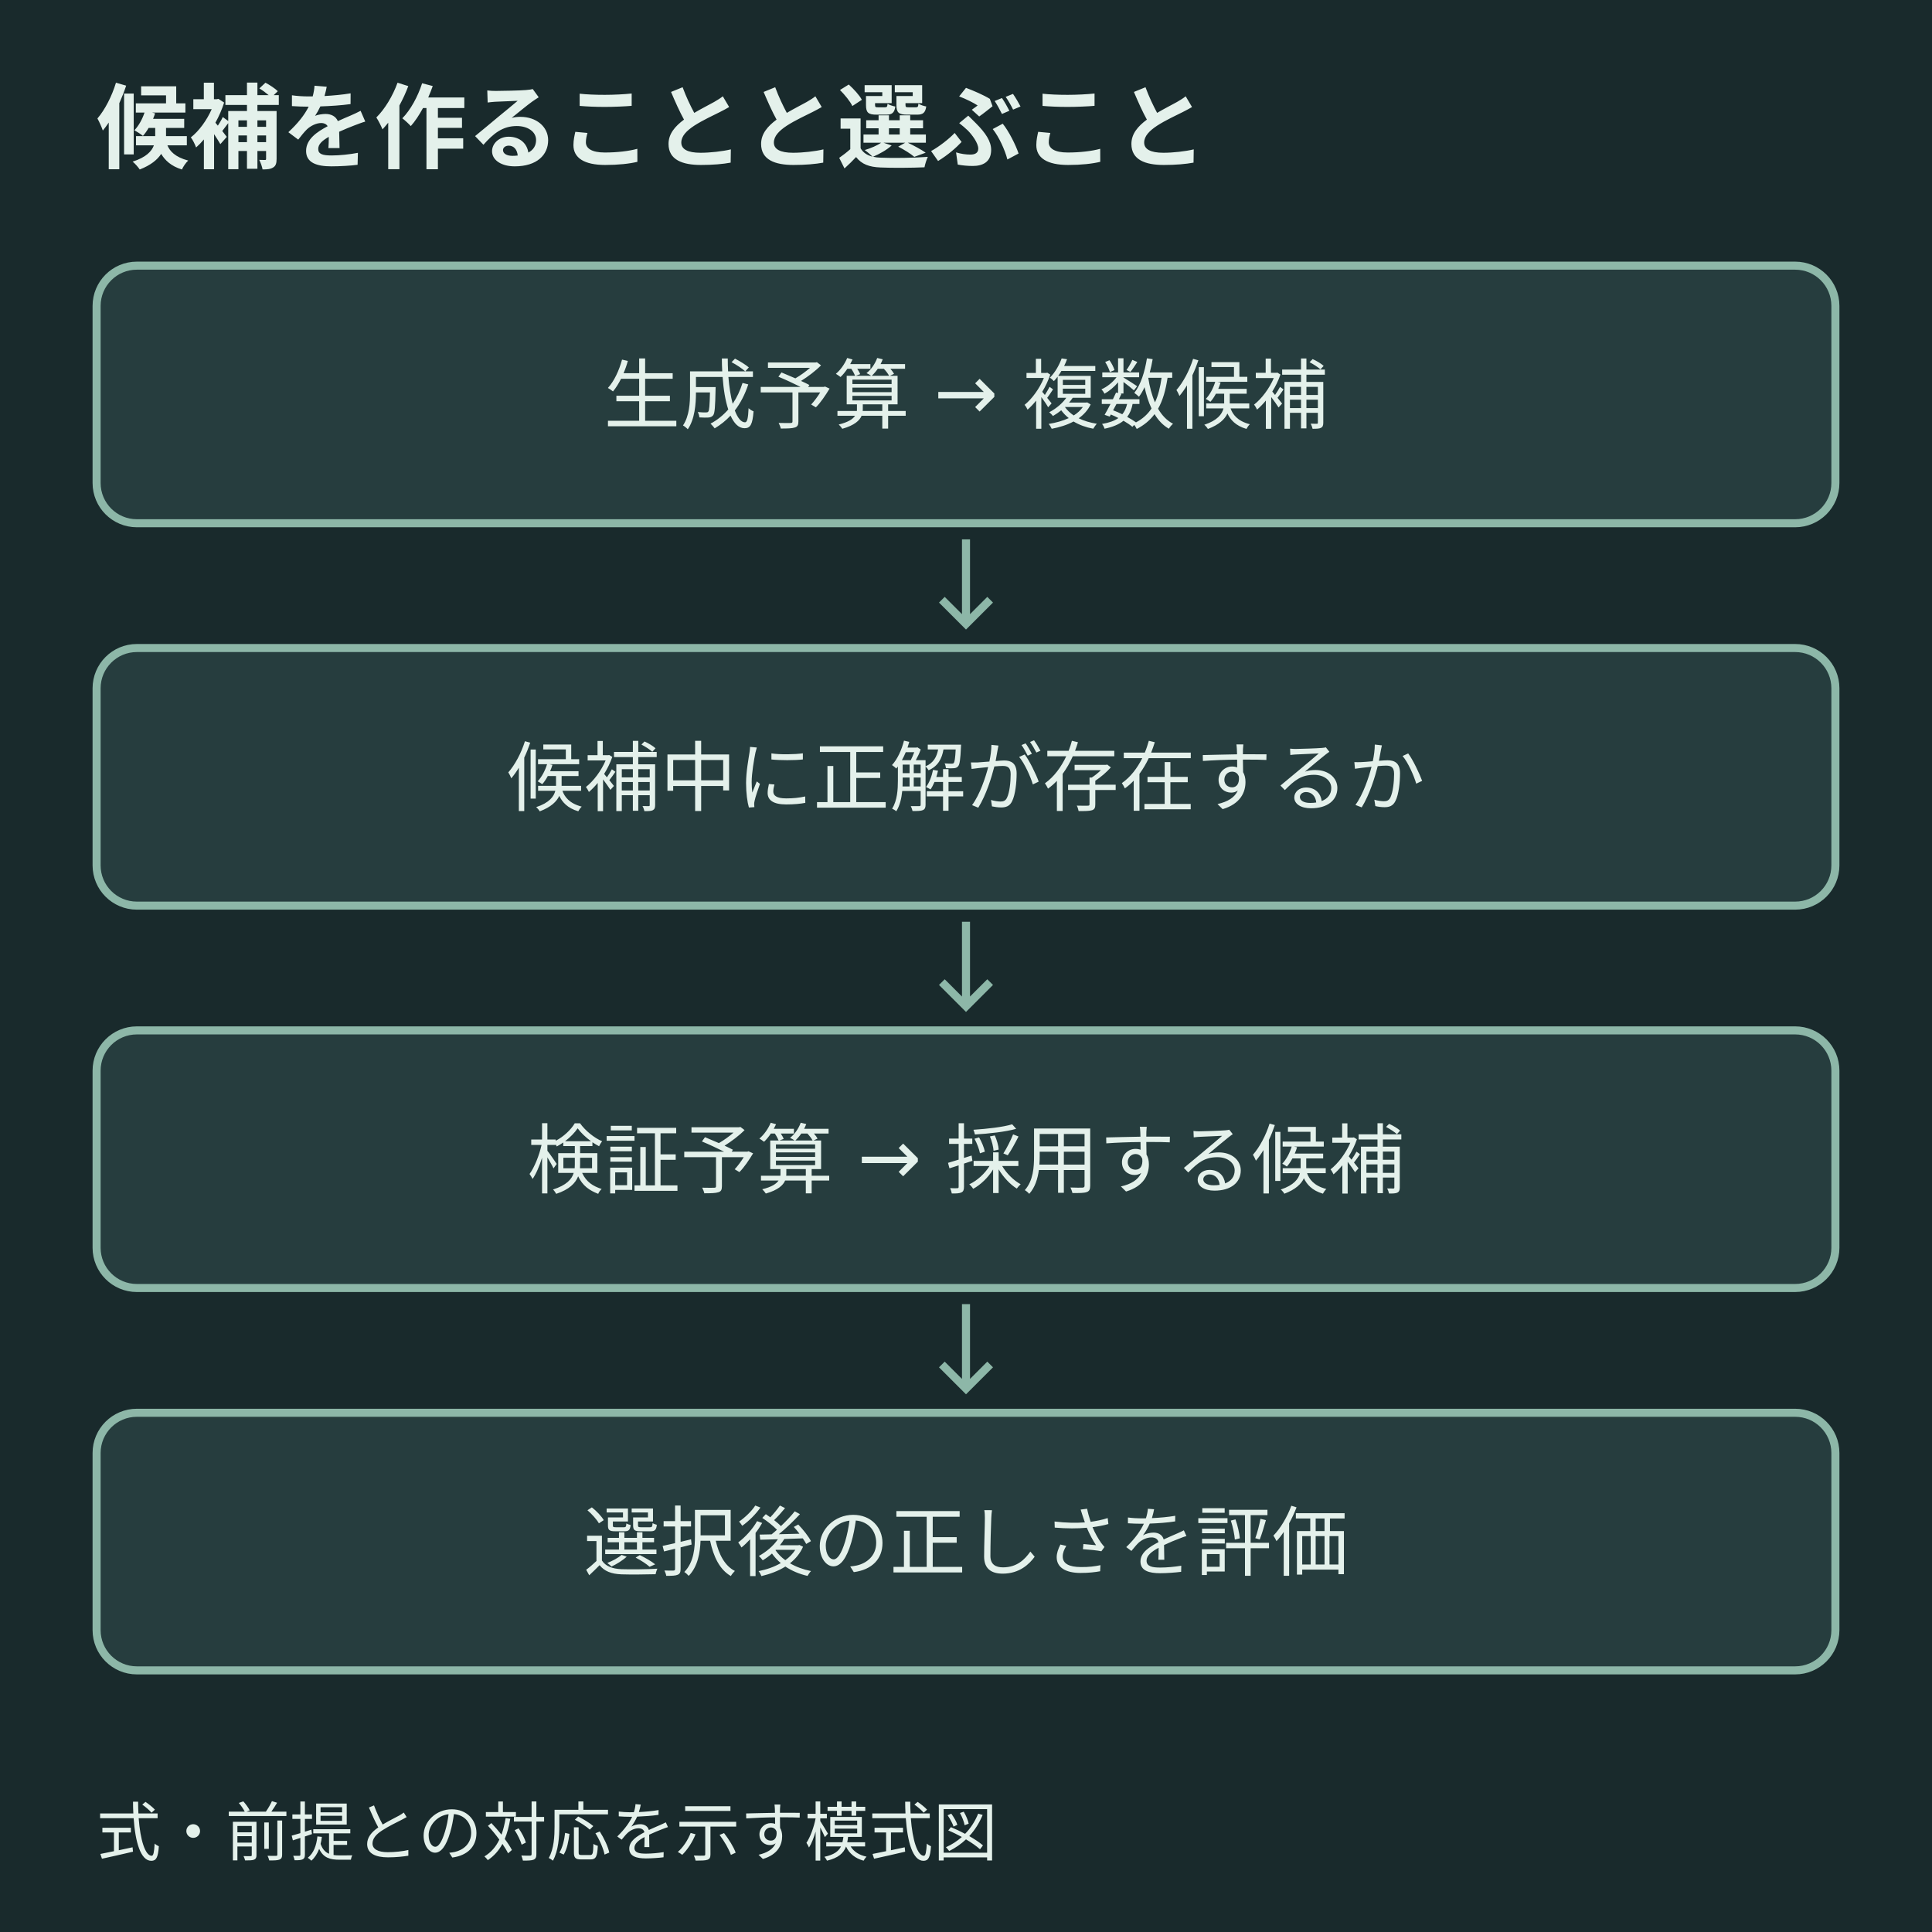
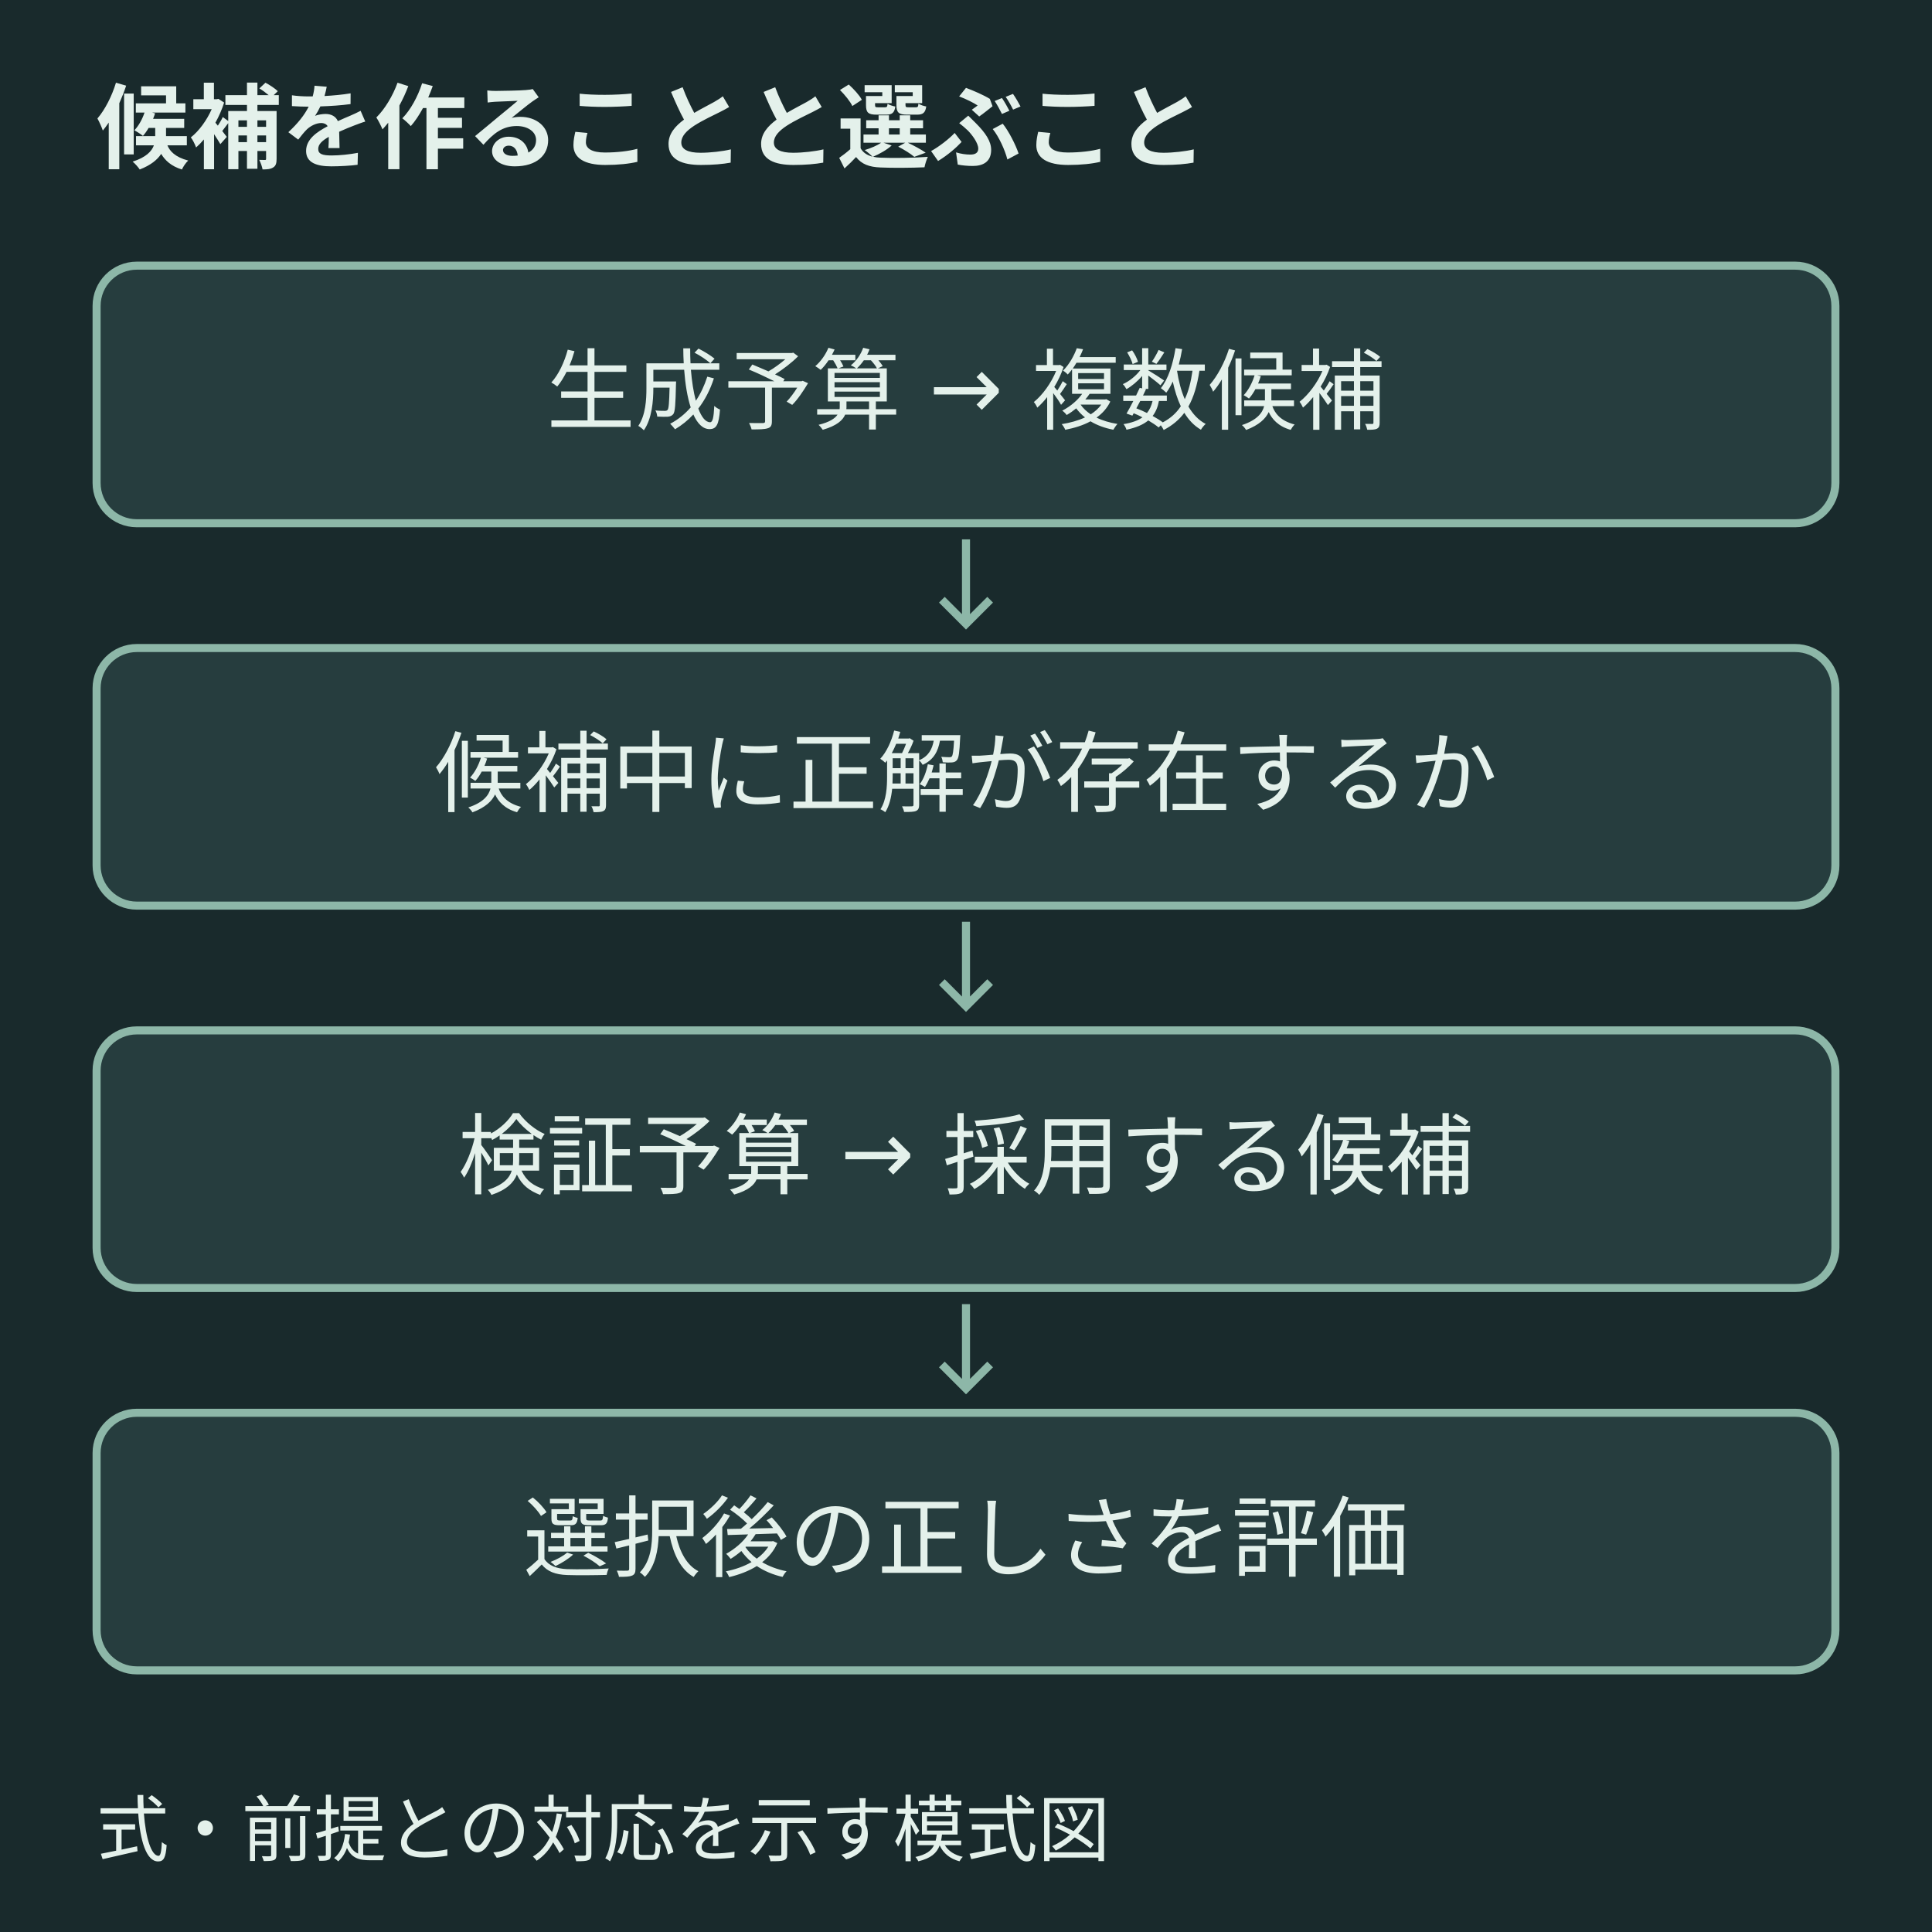
<svg xmlns="http://www.w3.org/2000/svg" width="480" height="480" viewBox="0 0 480 480" role="img" aria-labelledby="t d">
  <rect width="480" height="480" fill="#192a2c" />
  <g font-family="system-ui,sans-serif" fill="#e4f1eb">
    <text x="24" y="40" font-size="23" font-weight="700">候補を作ることと選ぶこと</text>
    <rect x="24" y="66" width="432" height="64" rx="10" fill="#263d3e" stroke="#8db7a8" stroke-width="2" />
-     <text x="240" y="105" text-anchor="middle" font-size="19">生成予算 → 複数候補</text>
+     <text x="240" y="105" text-anchor="middle" font-size="22">生成予算 → 複数候補</text>
    <path d="M240 134v21m-6-6 6 6 6-6" stroke="#8db7a8" stroke-width="2" fill="none" />
    <rect x="24" y="161" width="432" height="64" rx="10" fill="#263d3e" stroke="#8db7a8" stroke-width="2" />
-     <text x="240" y="200" text-anchor="middle" font-size="19">候補中に正解が存在するか</text>
+     <text x="240" y="200" text-anchor="middle" font-size="22">候補中に正解が存在するか</text>
    <path d="M240 229v21m-6-6 6 6 6-6" stroke="#8db7a8" stroke-width="2" fill="none" />
    <rect x="24" y="256" width="432" height="64" rx="10" fill="#263d3e" stroke="#8db7a8" stroke-width="2" />
-     <text x="240" y="295" text-anchor="middle" font-size="19">検証予算 → 採用する候補</text>
+     <text x="240" y="295" text-anchor="middle" font-size="22">検証予算 → 採用する候補</text>
    <path d="M240 324v21m-6-6 6 6 6-6" stroke="#8db7a8" stroke-width="2" fill="none" />
    <rect x="24" y="351" width="432" height="64" rx="10" fill="#263d3e" stroke="#8db7a8" stroke-width="2" />
-     <text x="240" y="390" text-anchor="middle" font-size="19">選択後の正しさを評価</text>
-     <text x="24" y="461" font-size="16">式・前提との対応を示す模式図</text>
+     <text x="240" y="390" text-anchor="middle" font-size="22">選択後の正しさを評価</text>
+     <text x="24" y="461" font-size="18">式・前提との対応を示す模式図</text>
  </g>
</svg>
